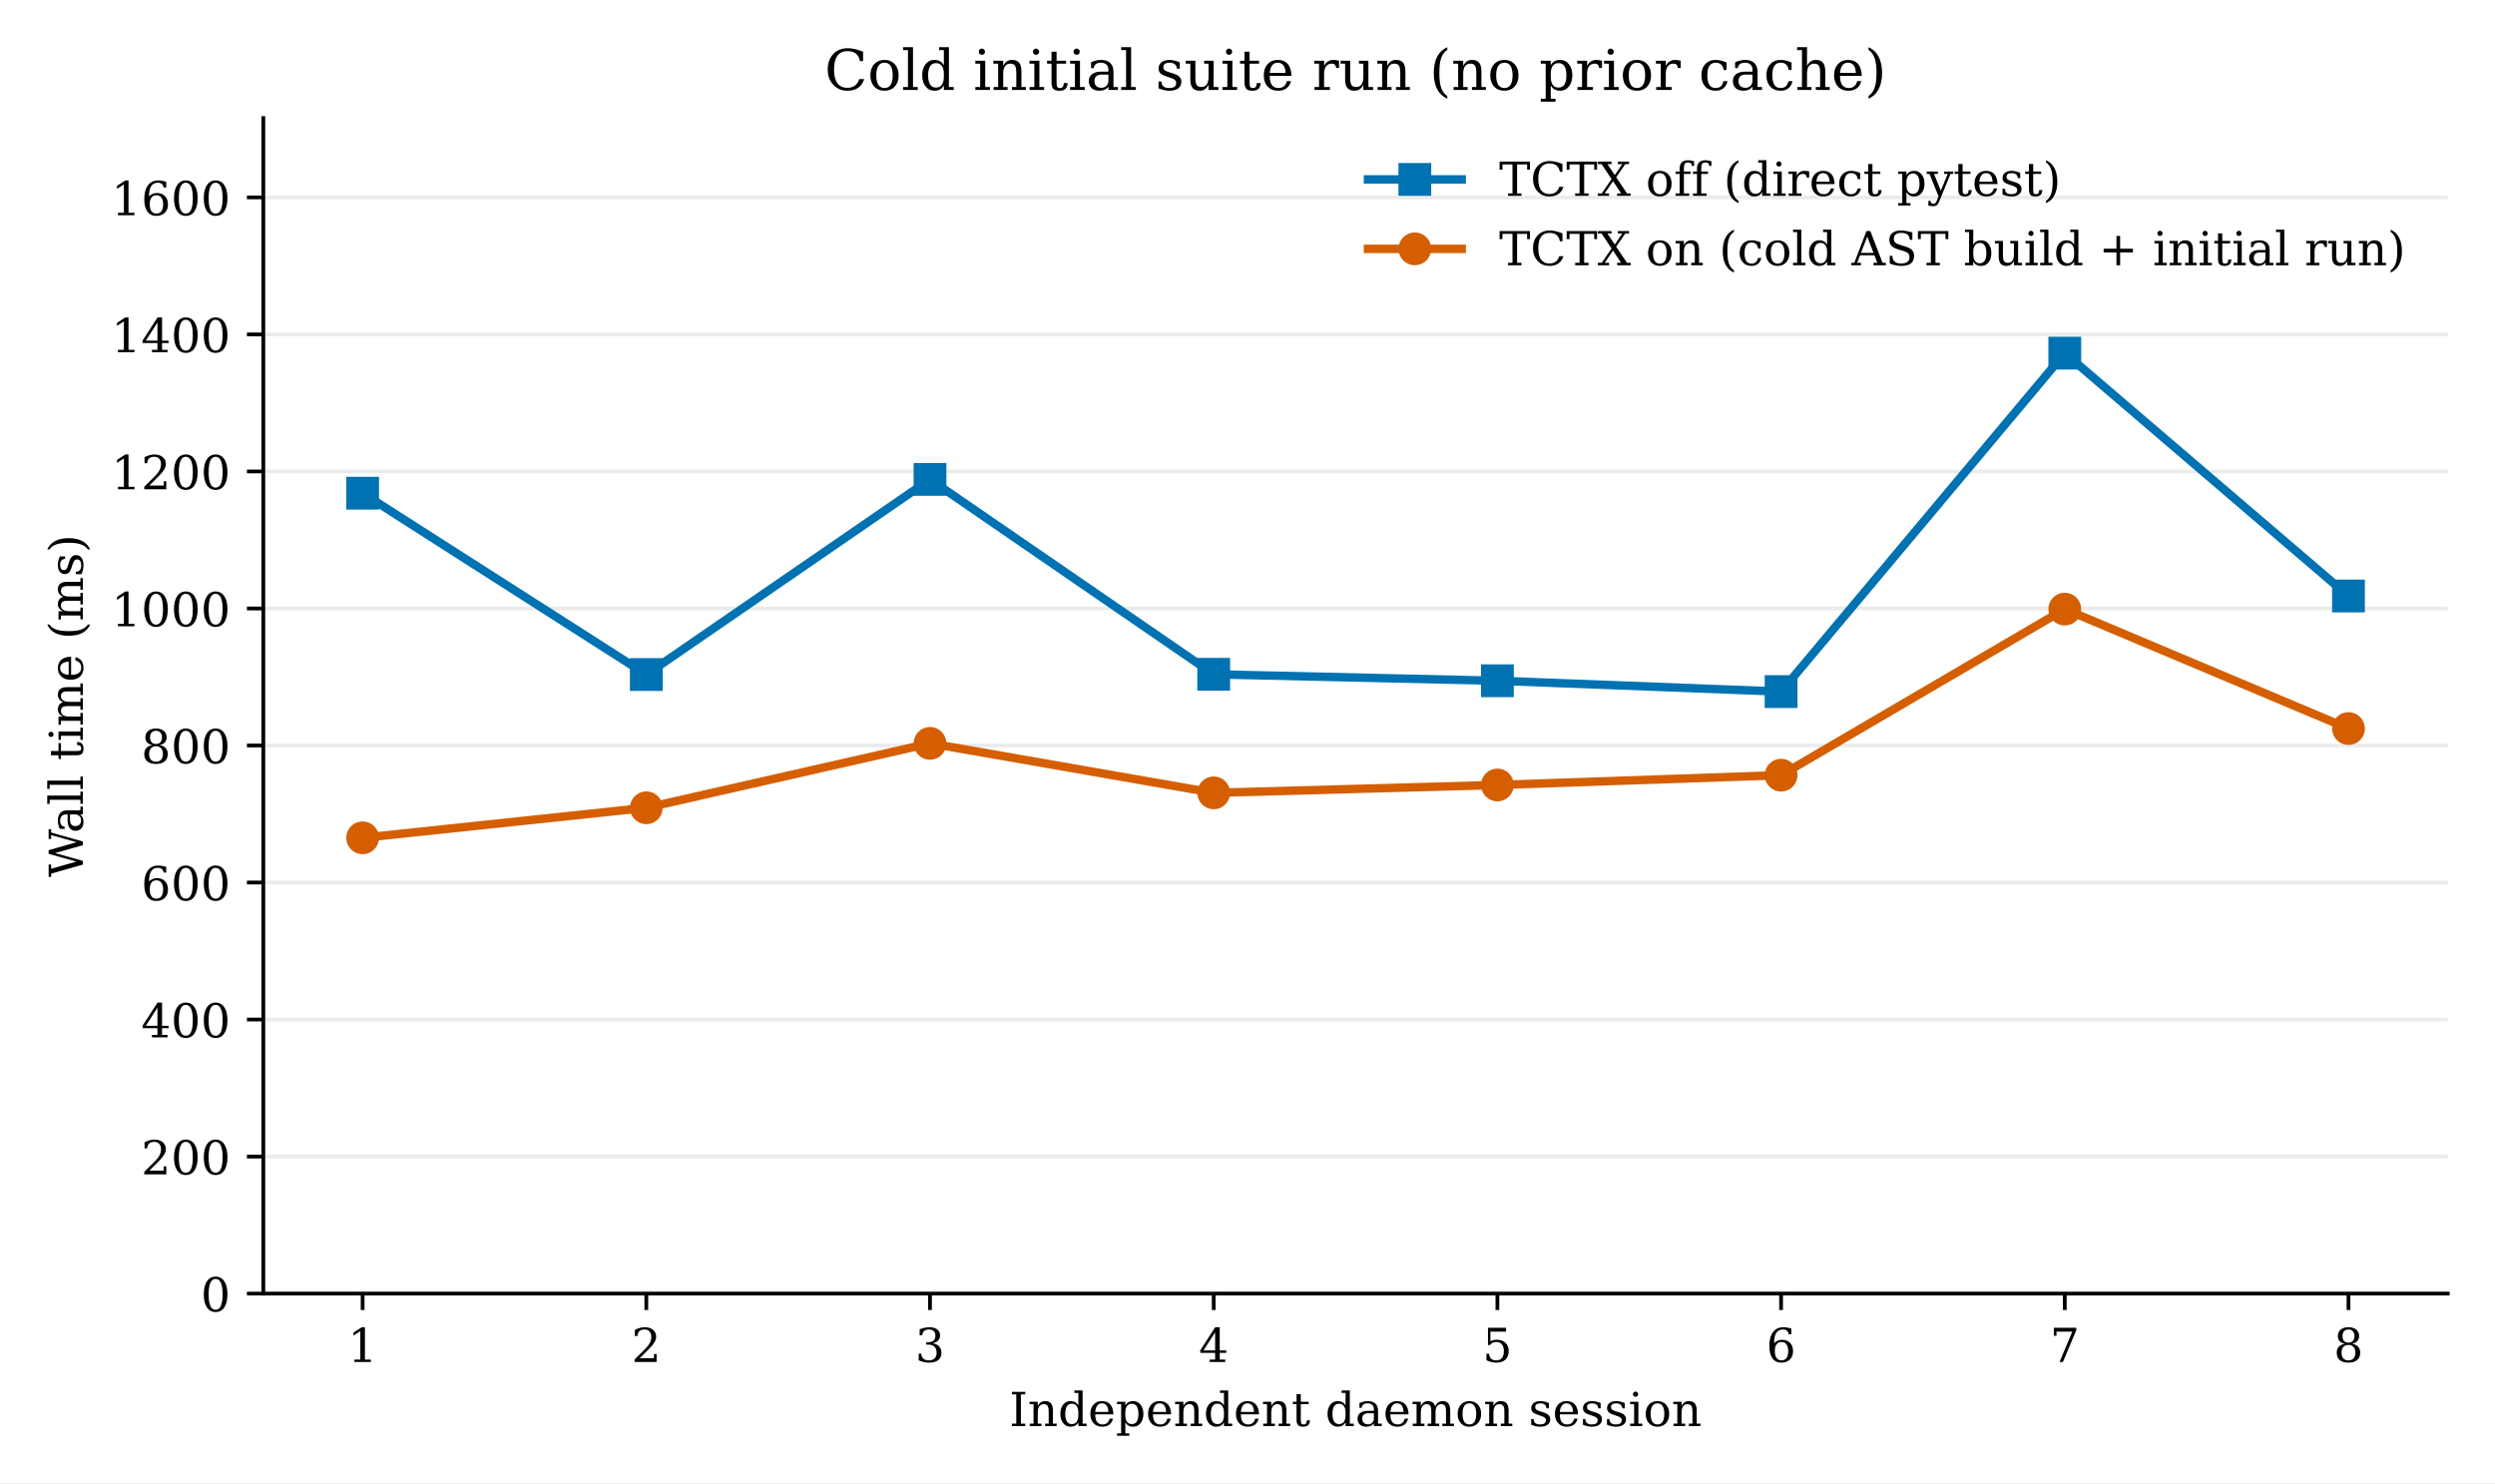
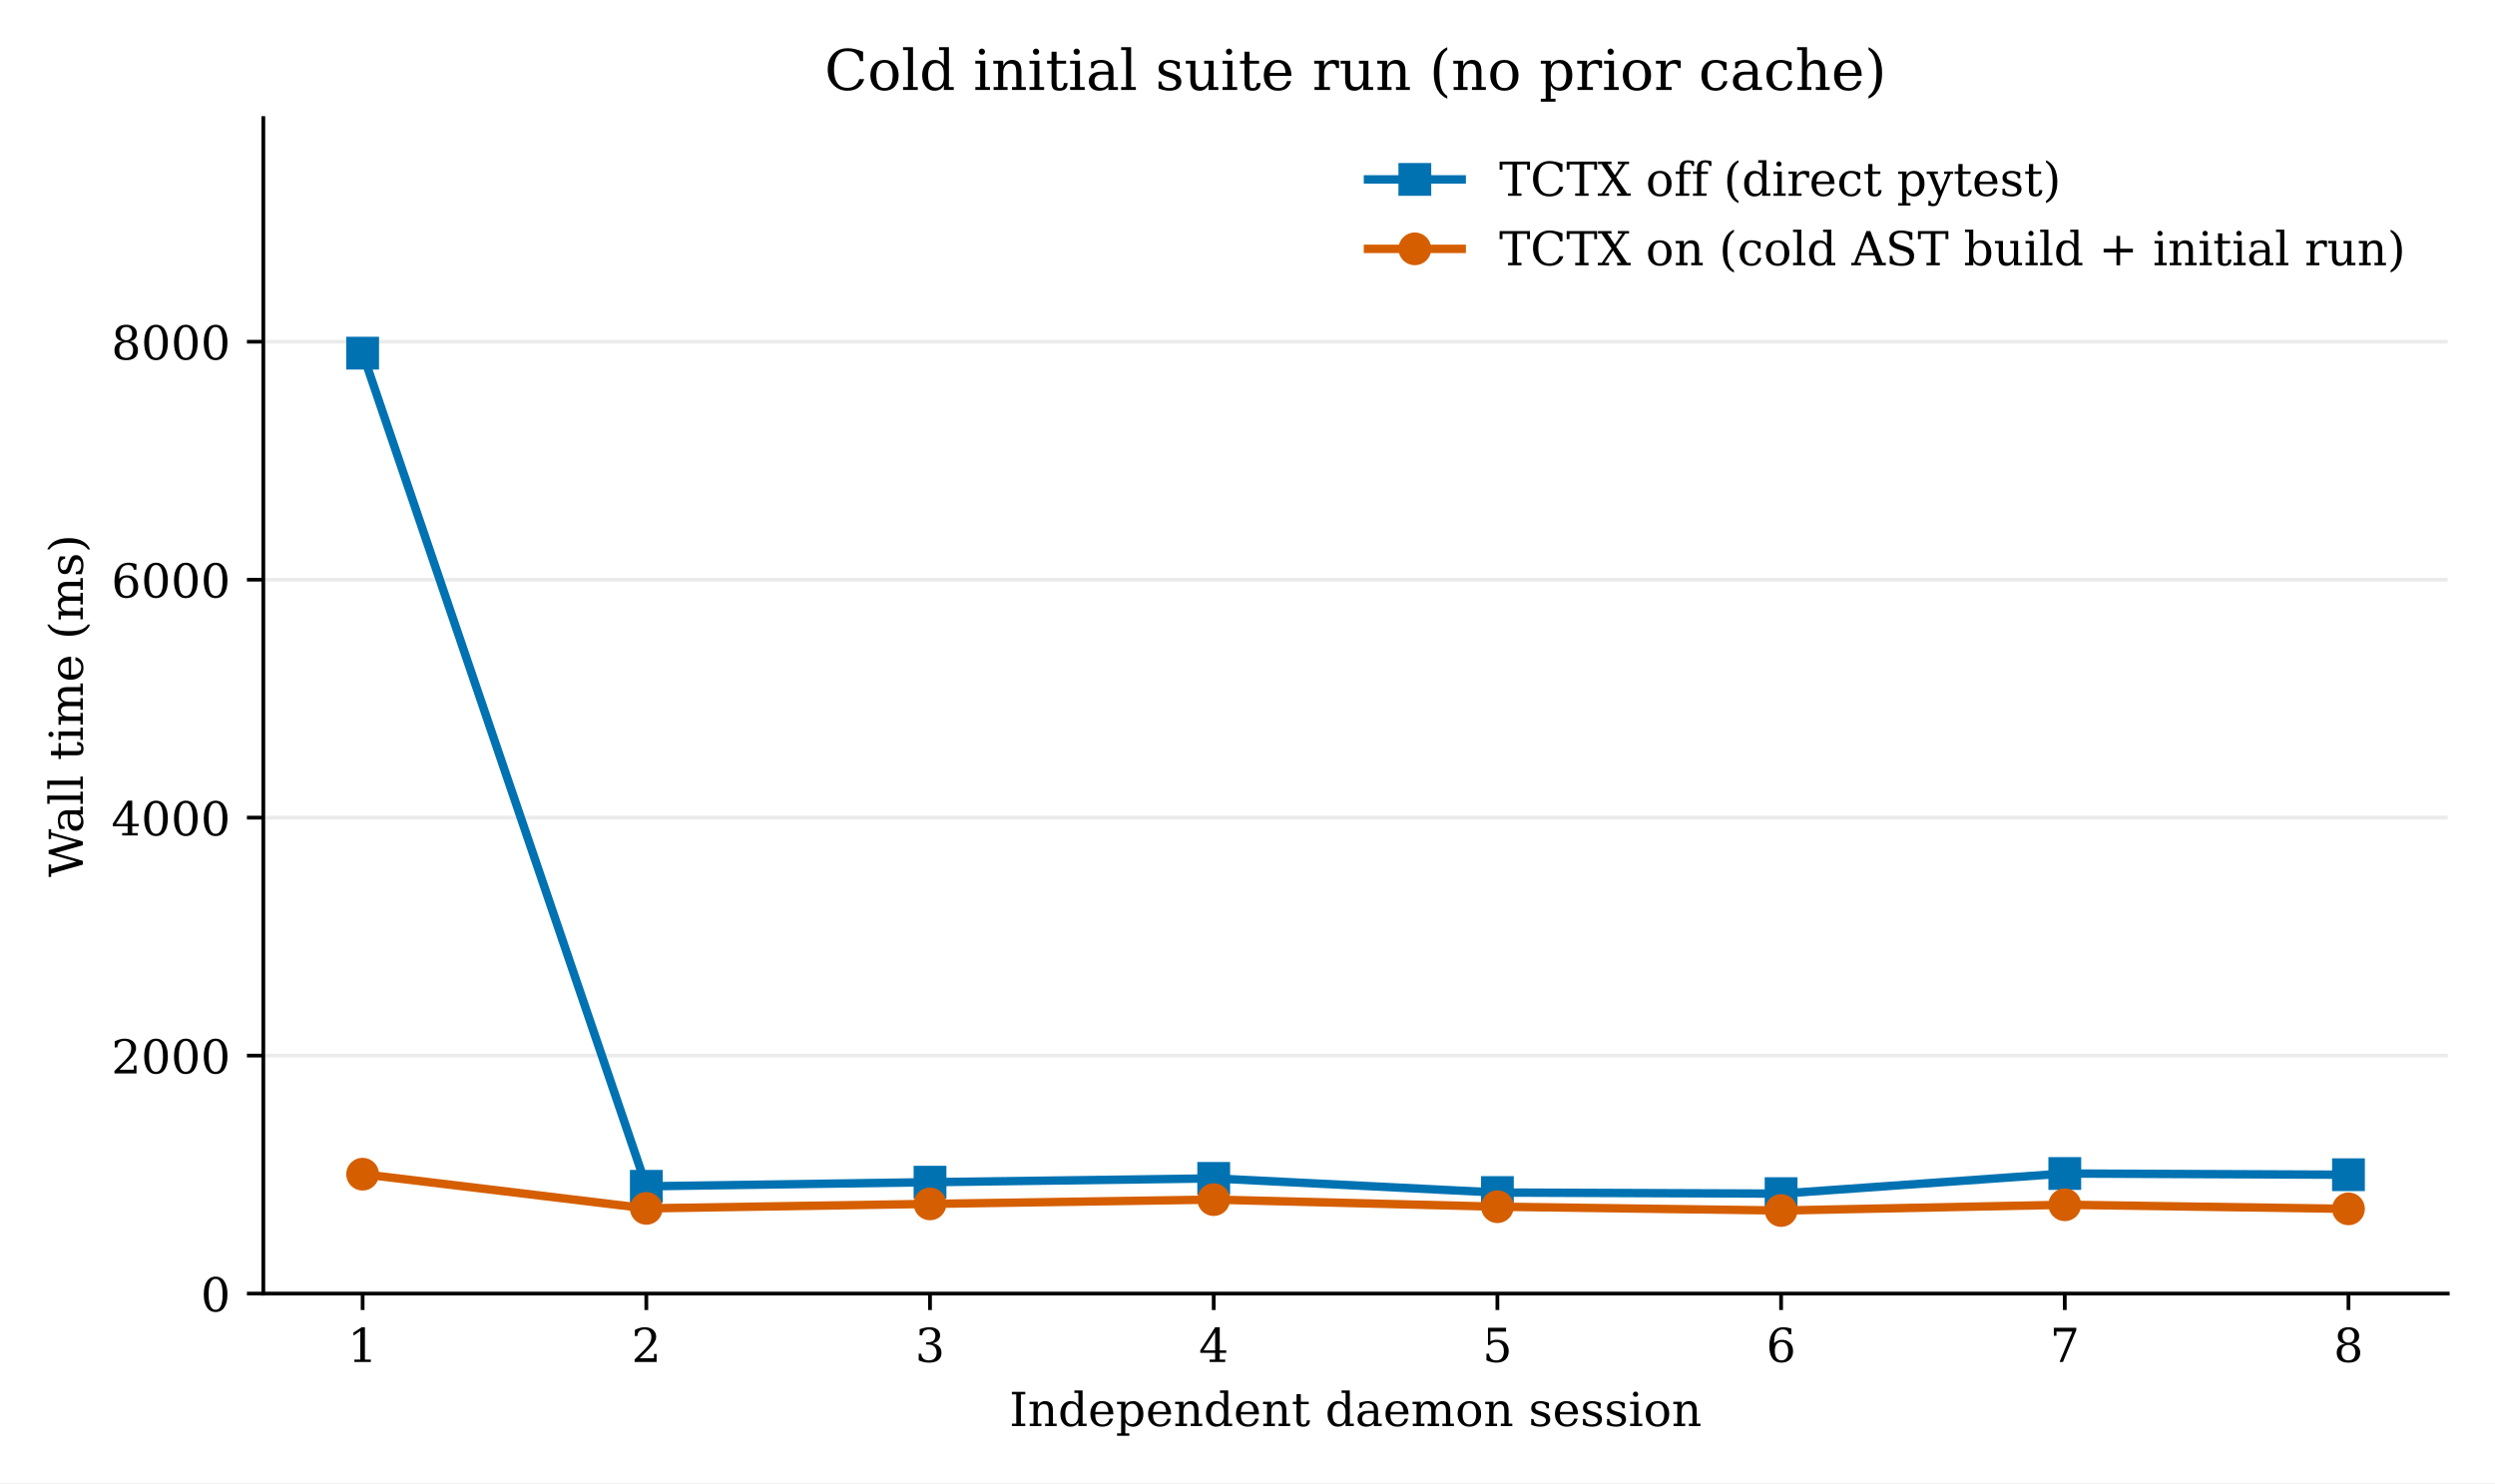
<svg xmlns="http://www.w3.org/2000/svg" xmlns:xlink="http://www.w3.org/1999/xlink" width="532.56pt" height="316.56pt" viewBox="0 0 532.56 316.56" version="1.1">
  <defs>
    <style type="text/css">*{stroke-linejoin: round; stroke-linecap: butt}</style>
  </defs>
  <g id="figure_1">
    <g id="patch_1">
      <path d="M 0 316.56 L 532.56 316.56 L 532.56 0 L 0 0 z " style="fill: #ffffff" />
    </g>
    <g id="axes_1">
      <g id="patch_2">
        <path d="M 56.208 276.123 L 522.48 276.123 L 522.48 25.198 L 56.208 25.198 z " style="fill: #ffffff" />
      </g>
      <g id="matplotlib.axis_1">
        <g id="xtick_1">
          <g id="line2d_1">
            <defs>
-               <path id="m26386f9635" d="M 0 0 L 0 3.5 " style="stroke: #000000; stroke-width: 0.8" />
+               <path id="mda8f594312" d="M 0 0 L 0 3.5 " style="stroke: #000000; stroke-width: 0.8" />
            </defs>
            <g>
-               <use xlink:href="#m26386f9635" x="77.402" y="276.123" style="stroke: #000000; stroke-width: 0.8" />
+               <use xlink:href="#mda8f594312" x="77.402" y="276.123" style="stroke: #000000; stroke-width: 0.8" />
            </g>
          </g>
          <g id="text_1">
            <text style="font-size: 10px; font-family: 'DejaVu Serif'; text-anchor: middle" x="77.402" y="290.722" transform="rotate(-0 77.40228 290.7217)">1</text>
          </g>
        </g>
        <g id="xtick_2">
          <g id="line2d_2">
            <g>
-               <use xlink:href="#m26386f9635" x="137.957" y="276.123" style="stroke: #000000; stroke-width: 0.8" />
+               <use xlink:href="#mda8f594312" x="137.957" y="276.123" style="stroke: #000000; stroke-width: 0.8" />
            </g>
          </g>
          <g id="text_2">
            <text style="font-size: 10px; font-family: 'DejaVu Serif'; text-anchor: middle" x="137.957" y="290.722" transform="rotate(-0 137.957 290.7217)">2</text>
          </g>
        </g>
        <g id="xtick_3">
          <g id="line2d_3">
            <g>
-               <use xlink:href="#m26386f9635" x="198.512" y="276.123" style="stroke: #000000; stroke-width: 0.8" />
+               <use xlink:href="#mda8f594312" x="198.512" y="276.123" style="stroke: #000000; stroke-width: 0.8" />
            </g>
          </g>
          <g id="text_3">
            <text style="font-size: 10px; font-family: 'DejaVu Serif'; text-anchor: middle" x="198.512" y="290.722" transform="rotate(-0 198.5117 290.7217)">3</text>
          </g>
        </g>
        <g id="xtick_4">
          <g id="line2d_4">
            <g>
-               <use xlink:href="#m26386f9635" x="259.066" y="276.123" style="stroke: #000000; stroke-width: 0.8" />
+               <use xlink:href="#mda8f594312" x="259.066" y="276.123" style="stroke: #000000; stroke-width: 0.8" />
            </g>
          </g>
          <g id="text_4">
            <text style="font-size: 10px; font-family: 'DejaVu Serif'; text-anchor: middle" x="259.066" y="290.722" transform="rotate(-0 259.0665 290.7217)">4</text>
          </g>
        </g>
        <g id="xtick_5">
          <g id="line2d_5">
            <g>
-               <use xlink:href="#m26386f9635" x="319.621" y="276.123" style="stroke: #000000; stroke-width: 0.8" />
+               <use xlink:href="#mda8f594312" x="319.621" y="276.123" style="stroke: #000000; stroke-width: 0.8" />
            </g>
          </g>
          <g id="text_5">
            <text style="font-size: 10px; font-family: 'DejaVu Serif'; text-anchor: middle" x="319.621" y="290.722" transform="rotate(-0 319.6212 290.7217)">5</text>
          </g>
        </g>
        <g id="xtick_6">
          <g id="line2d_6">
            <g>
-               <use xlink:href="#m26386f9635" x="380.176" y="276.123" style="stroke: #000000; stroke-width: 0.8" />
+               <use xlink:href="#mda8f594312" x="380.176" y="276.123" style="stroke: #000000; stroke-width: 0.8" />
            </g>
          </g>
          <g id="text_6">
            <text style="font-size: 10px; font-family: 'DejaVu Serif'; text-anchor: middle" x="380.176" y="290.722" transform="rotate(-0 380.1759 290.7217)">6</text>
          </g>
        </g>
        <g id="xtick_7">
          <g id="line2d_7">
            <g>
-               <use xlink:href="#m26386f9635" x="440.731" y="276.123" style="stroke: #000000; stroke-width: 0.8" />
+               <use xlink:href="#mda8f594312" x="440.731" y="276.123" style="stroke: #000000; stroke-width: 0.8" />
            </g>
          </g>
          <g id="text_7">
            <text style="font-size: 10px; font-family: 'DejaVu Serif'; text-anchor: middle" x="440.731" y="290.722" transform="rotate(-0 440.7306 290.7217)">7</text>
          </g>
        </g>
        <g id="xtick_8">
          <g id="line2d_8">
            <g>
-               <use xlink:href="#m26386f9635" x="501.285" y="276.123" style="stroke: #000000; stroke-width: 0.8" />
+               <use xlink:href="#mda8f594312" x="501.285" y="276.123" style="stroke: #000000; stroke-width: 0.8" />
            </g>
          </g>
          <g id="text_8">
            <text style="font-size: 10px; font-family: 'DejaVu Serif'; text-anchor: middle" x="501.285" y="290.722" transform="rotate(-0 501.2854 290.7217)">8</text>
          </g>
        </g>
        <g id="text_9">
          <text style="font-size: 10px; font-family: 'DejaVu Serif'; text-anchor: middle" x="289.344" y="304.4" transform="rotate(-0 289.3438 304.3998)">Independent daemon session</text>
        </g>
      </g>
      <g id="matplotlib.axis_2">
        <g id="ytick_1">
          <g id="line2d_9">
-             <path d="M 56.208 276.123 L 522.48 276.123 " clip-path="url(#p837819a739)" style="fill: none; stroke: #b0b0b0; stroke-opacity: 0.25; stroke-width: 0.8; stroke-linecap: square" />
+             <path d="M 56.208 276.123 L 522.48 276.123 " clip-path="url(#p1b562948df)" style="fill: none; stroke: #b0b0b0; stroke-opacity: 0.25; stroke-width: 0.8; stroke-linecap: square" />
          </g>
          <g id="line2d_10">
            <defs>
-               <path id="m3b6906865f" d="M 0 0 L -3.5 0 " style="stroke: #000000; stroke-width: 0.8" />
+               <path id="m3b1169beaa" d="M 0 0 L -3.5 0 " style="stroke: #000000; stroke-width: 0.8" />
            </defs>
            <g>
-               <use xlink:href="#m3b6906865f" x="56.208" y="276.123" style="stroke: #000000; stroke-width: 0.8" />
+               <use xlink:href="#m3b1169beaa" x="56.208" y="276.123" style="stroke: #000000; stroke-width: 0.8" />
            </g>
          </g>
          <g id="text_10">
            <text style="font-size: 10px; font-family: 'DejaVu Serif'; text-anchor: end" x="49.208" y="279.922" transform="rotate(-0 49.20813 279.9225)">0</text>
          </g>
        </g>
        <g id="ytick_2">
          <g id="line2d_11">
-             <path d="M 56.208 246.875 L 522.48 246.875 " clip-path="url(#p837819a739)" style="fill: none; stroke: #b0b0b0; stroke-opacity: 0.25; stroke-width: 0.8; stroke-linecap: square" />
+             <path d="M 56.208 225.327 L 522.48 225.327 " clip-path="url(#p1b562948df)" style="fill: none; stroke: #b0b0b0; stroke-opacity: 0.25; stroke-width: 0.8; stroke-linecap: square" />
          </g>
          <g id="line2d_12">
            <g>
-               <use xlink:href="#m3b6906865f" x="56.208" y="246.875" style="stroke: #000000; stroke-width: 0.8" />
+               <use xlink:href="#m3b1169beaa" x="56.208" y="225.327" style="stroke: #000000; stroke-width: 0.8" />
            </g>
          </g>
          <g id="text_11">
-             <text style="font-size: 10px; font-family: 'DejaVu Serif'; text-anchor: end" x="49.208" y="250.674" transform="rotate(-0 49.20813 250.6743)">200</text>
+             <text style="font-size: 10px; font-family: 'DejaVu Serif'; text-anchor: end" x="49.208" y="229.127" transform="rotate(-0 49.20813 229.1266)">2000</text>
          </g>
        </g>
        <g id="ytick_3">
          <g id="line2d_13">
-             <path d="M 56.208 217.627 L 522.48 217.627 " clip-path="url(#p837819a739)" style="fill: none; stroke: #b0b0b0; stroke-opacity: 0.25; stroke-width: 0.8; stroke-linecap: square" />
+             <path d="M 56.208 174.532 L 522.48 174.532 " clip-path="url(#p1b562948df)" style="fill: none; stroke: #b0b0b0; stroke-opacity: 0.25; stroke-width: 0.8; stroke-linecap: square" />
          </g>
          <g id="line2d_14">
            <g>
-               <use xlink:href="#m3b6906865f" x="56.208" y="217.627" style="stroke: #000000; stroke-width: 0.8" />
+               <use xlink:href="#m3b1169beaa" x="56.208" y="174.532" style="stroke: #000000; stroke-width: 0.8" />
            </g>
          </g>
          <g id="text_12">
-             <text style="font-size: 10px; font-family: 'DejaVu Serif'; text-anchor: end" x="49.208" y="221.426" transform="rotate(-0 49.20813 221.4262)">400</text>
+             <text style="font-size: 10px; font-family: 'DejaVu Serif'; text-anchor: end" x="49.208" y="178.331" transform="rotate(-0 49.20813 178.3307)">4000</text>
          </g>
        </g>
        <g id="ytick_4">
          <g id="line2d_15">
-             <path d="M 56.208 188.379 L 522.48 188.379 " clip-path="url(#p837819a739)" style="fill: none; stroke: #b0b0b0; stroke-opacity: 0.25; stroke-width: 0.8; stroke-linecap: square" />
+             <path d="M 56.208 123.736 L 522.48 123.736 " clip-path="url(#p1b562948df)" style="fill: none; stroke: #b0b0b0; stroke-opacity: 0.25; stroke-width: 0.8; stroke-linecap: square" />
          </g>
          <g id="line2d_16">
            <g>
-               <use xlink:href="#m3b6906865f" x="56.208" y="188.379" style="stroke: #000000; stroke-width: 0.8" />
+               <use xlink:href="#m3b1169beaa" x="56.208" y="123.736" style="stroke: #000000; stroke-width: 0.8" />
            </g>
          </g>
          <g id="text_13">
-             <text style="font-size: 10px; font-family: 'DejaVu Serif'; text-anchor: end" x="49.208" y="192.178" transform="rotate(-0 49.20813 192.178)">600</text>
+             <text style="font-size: 10px; font-family: 'DejaVu Serif'; text-anchor: end" x="49.208" y="127.535" transform="rotate(-0 49.20813 127.5349)">6000</text>
          </g>
        </g>
        <g id="ytick_5">
          <g id="line2d_17">
-             <path d="M 56.208 159.131 L 522.48 159.131 " clip-path="url(#p837819a739)" style="fill: none; stroke: #b0b0b0; stroke-opacity: 0.25; stroke-width: 0.8; stroke-linecap: square" />
+             <path d="M 56.208 72.94 L 522.48 72.94 " clip-path="url(#p1b562948df)" style="fill: none; stroke: #b0b0b0; stroke-opacity: 0.25; stroke-width: 0.8; stroke-linecap: square" />
          </g>
          <g id="line2d_18">
            <g>
-               <use xlink:href="#m3b6906865f" x="56.208" y="159.131" style="stroke: #000000; stroke-width: 0.8" />
+               <use xlink:href="#m3b1169beaa" x="56.208" y="72.94" style="stroke: #000000; stroke-width: 0.8" />
            </g>
          </g>
          <g id="text_14">
-             <text style="font-size: 10px; font-family: 'DejaVu Serif'; text-anchor: end" x="49.208" y="162.93" transform="rotate(-0 49.20813 162.9299)">800</text>
-           </g>
-         </g>
-         <g id="ytick_6">
-           <g id="line2d_19">
-             <path d="M 56.208 129.882 L 522.48 129.882 " clip-path="url(#p837819a739)" style="fill: none; stroke: #b0b0b0; stroke-opacity: 0.25; stroke-width: 0.8; stroke-linecap: square" />
-           </g>
-           <g id="line2d_20">
-             <g>
-               <use xlink:href="#m3b6906865f" x="56.208" y="129.882" style="stroke: #000000; stroke-width: 0.8" />
-             </g>
-           </g>
-           <g id="text_15">
-             <text style="font-size: 10px; font-family: 'DejaVu Serif'; text-anchor: end" x="49.208" y="133.682" transform="rotate(-0 49.20813 133.6817)">1000</text>
-           </g>
-         </g>
-         <g id="ytick_7">
-           <g id="line2d_21">
-             <path d="M 56.208 100.634 L 522.48 100.634 " clip-path="url(#p837819a739)" style="fill: none; stroke: #b0b0b0; stroke-opacity: 0.25; stroke-width: 0.8; stroke-linecap: square" />
-           </g>
-           <g id="line2d_22">
-             <g>
-               <use xlink:href="#m3b6906865f" x="56.208" y="100.634" style="stroke: #000000; stroke-width: 0.8" />
-             </g>
-           </g>
-           <g id="text_16">
-             <text style="font-size: 10px; font-family: 'DejaVu Serif'; text-anchor: end" x="49.208" y="104.434" transform="rotate(-0 49.20813 104.4336)">1200</text>
-           </g>
-         </g>
-         <g id="ytick_8">
-           <g id="line2d_23">
-             <path d="M 56.208 71.386 L 522.48 71.386 " clip-path="url(#p837819a739)" style="fill: none; stroke: #b0b0b0; stroke-opacity: 0.25; stroke-width: 0.8; stroke-linecap: square" />
-           </g>
-           <g id="line2d_24">
-             <g>
-               <use xlink:href="#m3b6906865f" x="56.208" y="71.386" style="stroke: #000000; stroke-width: 0.8" />
-             </g>
-           </g>
-           <g id="text_17">
-             <text style="font-size: 10px; font-family: 'DejaVu Serif'; text-anchor: end" x="49.208" y="75.185" transform="rotate(-0 49.20813 75.1854)">1400</text>
-           </g>
-         </g>
-         <g id="ytick_9">
-           <g id="line2d_25">
-             <path d="M 56.208 42.138 L 522.48 42.138 " clip-path="url(#p837819a739)" style="fill: none; stroke: #b0b0b0; stroke-opacity: 0.25; stroke-width: 0.8; stroke-linecap: square" />
-           </g>
-           <g id="line2d_26">
-             <g>
-               <use xlink:href="#m3b6906865f" x="56.208" y="42.138" style="stroke: #000000; stroke-width: 0.8" />
-             </g>
-           </g>
-           <g id="text_18">
-             <text style="font-size: 10px; font-family: 'DejaVu Serif'; text-anchor: end" x="49.208" y="45.937" transform="rotate(-0 49.20813 45.93725)">1600</text>
-           </g>
-         </g>
-         <g id="text_19">
+             <text style="font-size: 10px; font-family: 'DejaVu Serif'; text-anchor: end" x="49.208" y="76.739" transform="rotate(-0 49.20813 76.73898)">8000</text>
+           </g>
+         </g>
+         <g id="text_15">
          <text style="font-size: 10px; font-family: 'DejaVu Serif'; text-anchor: middle" x="17.678" y="150.661" transform="rotate(-90 17.67844 150.6607)">Wall time (ms)</text>
        </g>
      </g>
-       <g id="line2d_27">
-         <path d="M 77.402 105.274 L 137.957 143.982 L 198.512 102.33 L 259.066 143.935 L 319.621 145.31 L 380.176 147.624 L 440.731 75.383 L 501.285 127.216 " clip-path="url(#p837819a739)" style="fill: none; stroke: #0072b2; stroke-width: 1.8; stroke-linecap: square" />
+       <g id="line2d_19">
+         <path d="M 77.402 75.383 L 137.957 253.223 L 198.512 252.343 L 259.066 251.534 L 319.621 254.552 L 380.176 254.784 L 440.731 250.49 L 501.285 250.75 " clip-path="url(#p1b562948df)" style="fill: none; stroke: #0072b2; stroke-width: 1.8; stroke-linecap: square" />
        <defs>
-           <path id="m4973f1d478" d="M -3 3 L 3 3 L 3 -3 L -3 -3 z " style="stroke: #0072b2; stroke-linejoin: miter" />
+           <path id="meb48d1b51b" d="M -3 3 L 3 3 L 3 -3 L -3 -3 z " style="stroke: #0072b2; stroke-linejoin: miter" />
        </defs>
-         <g clip-path="url(#p837819a739)">
-           <use xlink:href="#m4973f1d478" x="77.402" y="105.274" style="fill: #0072b2; stroke: #0072b2; stroke-linejoin: miter" />
-           <use xlink:href="#m4973f1d478" x="137.957" y="143.982" style="fill: #0072b2; stroke: #0072b2; stroke-linejoin: miter" />
-           <use xlink:href="#m4973f1d478" x="198.512" y="102.33" style="fill: #0072b2; stroke: #0072b2; stroke-linejoin: miter" />
-           <use xlink:href="#m4973f1d478" x="259.066" y="143.935" style="fill: #0072b2; stroke: #0072b2; stroke-linejoin: miter" />
-           <use xlink:href="#m4973f1d478" x="319.621" y="145.31" style="fill: #0072b2; stroke: #0072b2; stroke-linejoin: miter" />
-           <use xlink:href="#m4973f1d478" x="380.176" y="147.624" style="fill: #0072b2; stroke: #0072b2; stroke-linejoin: miter" />
-           <use xlink:href="#m4973f1d478" x="440.731" y="75.383" style="fill: #0072b2; stroke: #0072b2; stroke-linejoin: miter" />
-           <use xlink:href="#m4973f1d478" x="501.285" y="127.216" style="fill: #0072b2; stroke: #0072b2; stroke-linejoin: miter" />
-         </g>
-       </g>
-       <g id="line2d_28">
-         <path d="M 77.402 178.833 L 137.957 172.427 L 198.512 158.675 L 259.066 169.237 L 319.621 167.556 L 380.176 165.464 L 440.731 130.015 L 501.285 155.515 " clip-path="url(#p837819a739)" style="fill: none; stroke: #d55e00; stroke-width: 1.8; stroke-linecap: square" />
+         <g clip-path="url(#p1b562948df)">
+           <use xlink:href="#meb48d1b51b" x="77.402" y="75.383" style="fill: #0072b2; stroke: #0072b2; stroke-linejoin: miter" />
+           <use xlink:href="#meb48d1b51b" x="137.957" y="253.223" style="fill: #0072b2; stroke: #0072b2; stroke-linejoin: miter" />
+           <use xlink:href="#meb48d1b51b" x="198.512" y="252.343" style="fill: #0072b2; stroke: #0072b2; stroke-linejoin: miter" />
+           <use xlink:href="#meb48d1b51b" x="259.066" y="251.534" style="fill: #0072b2; stroke: #0072b2; stroke-linejoin: miter" />
+           <use xlink:href="#meb48d1b51b" x="319.621" y="254.552" style="fill: #0072b2; stroke: #0072b2; stroke-linejoin: miter" />
+           <use xlink:href="#meb48d1b51b" x="380.176" y="254.784" style="fill: #0072b2; stroke: #0072b2; stroke-linejoin: miter" />
+           <use xlink:href="#meb48d1b51b" x="440.731" y="250.49" style="fill: #0072b2; stroke: #0072b2; stroke-linejoin: miter" />
+           <use xlink:href="#meb48d1b51b" x="501.285" y="250.75" style="fill: #0072b2; stroke: #0072b2; stroke-linejoin: miter" />
+         </g>
+       </g>
+       <g id="line2d_20">
+         <path d="M 77.402 250.635 L 137.957 257.932 L 198.512 256.976 L 259.066 256.059 L 319.621 257.577 L 380.176 258.392 L 440.731 257.164 L 501.285 258.035 " clip-path="url(#p1b562948df)" style="fill: none; stroke: #d55e00; stroke-width: 1.8; stroke-linecap: square" />
        <defs>
-           <path id="m503d611ca9" d="M 0 3 C 0.796 3 1.559 2.684 2.121 2.121 C 2.684 1.559 3 0.796 3 0 C 3 -0.796 2.684 -1.559 2.121 -2.121 C 1.559 -2.684 0.796 -3 0 -3 C -0.796 -3 -1.559 -2.684 -2.121 -2.121 C -2.684 -1.559 -3 -0.796 -3 0 C -3 0.796 -2.684 1.559 -2.121 2.121 C -1.559 2.684 -0.796 3 0 3 z " style="stroke: #d55e00" />
+           <path id="m61b0ea73e5" d="M 0 3 C 0.796 3 1.559 2.684 2.121 2.121 C 2.684 1.559 3 0.796 3 0 C 3 -0.796 2.684 -1.559 2.121 -2.121 C 1.559 -2.684 0.796 -3 0 -3 C -0.796 -3 -1.559 -2.684 -2.121 -2.121 C -2.684 -1.559 -3 -0.796 -3 0 C -3 0.796 -2.684 1.559 -2.121 2.121 C -1.559 2.684 -0.796 3 0 3 z " style="stroke: #d55e00" />
        </defs>
-         <g clip-path="url(#p837819a739)">
-           <use xlink:href="#m503d611ca9" x="77.402" y="178.833" style="fill: #d55e00; stroke: #d55e00" />
-           <use xlink:href="#m503d611ca9" x="137.957" y="172.427" style="fill: #d55e00; stroke: #d55e00" />
-           <use xlink:href="#m503d611ca9" x="198.512" y="158.675" style="fill: #d55e00; stroke: #d55e00" />
-           <use xlink:href="#m503d611ca9" x="259.066" y="169.237" style="fill: #d55e00; stroke: #d55e00" />
-           <use xlink:href="#m503d611ca9" x="319.621" y="167.556" style="fill: #d55e00; stroke: #d55e00" />
-           <use xlink:href="#m503d611ca9" x="380.176" y="165.464" style="fill: #d55e00; stroke: #d55e00" />
-           <use xlink:href="#m503d611ca9" x="440.731" y="130.015" style="fill: #d55e00; stroke: #d55e00" />
-           <use xlink:href="#m503d611ca9" x="501.285" y="155.515" style="fill: #d55e00; stroke: #d55e00" />
+         <g clip-path="url(#p1b562948df)">
+           <use xlink:href="#m61b0ea73e5" x="77.402" y="250.635" style="fill: #d55e00; stroke: #d55e00" />
+           <use xlink:href="#m61b0ea73e5" x="137.957" y="257.932" style="fill: #d55e00; stroke: #d55e00" />
+           <use xlink:href="#m61b0ea73e5" x="198.512" y="256.976" style="fill: #d55e00; stroke: #d55e00" />
+           <use xlink:href="#m61b0ea73e5" x="259.066" y="256.059" style="fill: #d55e00; stroke: #d55e00" />
+           <use xlink:href="#m61b0ea73e5" x="319.621" y="257.577" style="fill: #d55e00; stroke: #d55e00" />
+           <use xlink:href="#m61b0ea73e5" x="380.176" y="258.392" style="fill: #d55e00; stroke: #d55e00" />
+           <use xlink:href="#m61b0ea73e5" x="440.731" y="257.164" style="fill: #d55e00; stroke: #d55e00" />
+           <use xlink:href="#m61b0ea73e5" x="501.285" y="258.035" style="fill: #d55e00; stroke: #d55e00" />
        </g>
      </g>
      <g id="patch_3">
        <path d="M 56.208 276.123 L 56.208 25.198 " style="fill: none; stroke: #000000; stroke-width: 0.8; stroke-linejoin: miter; stroke-linecap: square" />
      </g>
      <g id="patch_4">
        <path d="M 56.208 276.123 L 522.48 276.123 " style="fill: none; stroke: #000000; stroke-width: 0.8; stroke-linejoin: miter; stroke-linecap: square" />
      </g>
-       <g id="text_20">
+       <g id="text_16">
        <text style="font-size: 12px; font-family: 'DejaVu Serif'; text-anchor: middle" x="289.344" y="19.198" transform="rotate(-0 289.3438 19.19813)">Cold initial suite run (no prior cache)</text>
      </g>
      <g id="legend_1">
-         <g id="line2d_29">
+         <g id="line2d_21">
          <path d="M 291.998 38.297 L 301.998 38.297 L 311.998 38.297 " style="fill: none; stroke: #0072b2; stroke-width: 1.8; stroke-linecap: square" />
          <g>
-             <use xlink:href="#m4973f1d478" x="301.998" y="38.297" style="fill: #0072b2; stroke: #0072b2; stroke-linejoin: miter" />
-           </g>
-         </g>
-         <g id="text_21">
+             <use xlink:href="#meb48d1b51b" x="301.998" y="38.297" style="fill: #0072b2; stroke: #0072b2; stroke-linejoin: miter" />
+           </g>
+         </g>
+         <g id="text_17">
          <text style="font-size: 10px; font-family: 'DejaVu Serif'; text-anchor: start" x="319.998" y="41.797" transform="rotate(-0 319.9983 41.79656)">TCTX off (direct pytest)</text>
        </g>
-         <g id="line2d_30">
+         <g id="line2d_22">
          <path d="M 291.998 53.117 L 301.998 53.117 L 311.998 53.117 " style="fill: none; stroke: #d55e00; stroke-width: 1.8; stroke-linecap: square" />
          <g>
-             <use xlink:href="#m503d611ca9" x="301.998" y="53.117" style="fill: #d55e00; stroke: #d55e00" />
-           </g>
-         </g>
-         <g id="text_22">
+             <use xlink:href="#m61b0ea73e5" x="301.998" y="53.117" style="fill: #d55e00; stroke: #d55e00" />
+           </g>
+         </g>
+         <g id="text_18">
          <text style="font-size: 10px; font-family: 'DejaVu Serif'; text-anchor: start" x="319.998" y="56.617" transform="rotate(-0 319.9983 56.61688)">TCTX on (cold AST build + initial run)</text>
        </g>
      </g>
    </g>
  </g>
  <defs>
-     <clipPath id="p837819a739">
+     <clipPath id="p1b562948df">
      <rect x="56.208" y="25.198" width="466.271" height="250.925" />
    </clipPath>
  </defs>
</svg>
